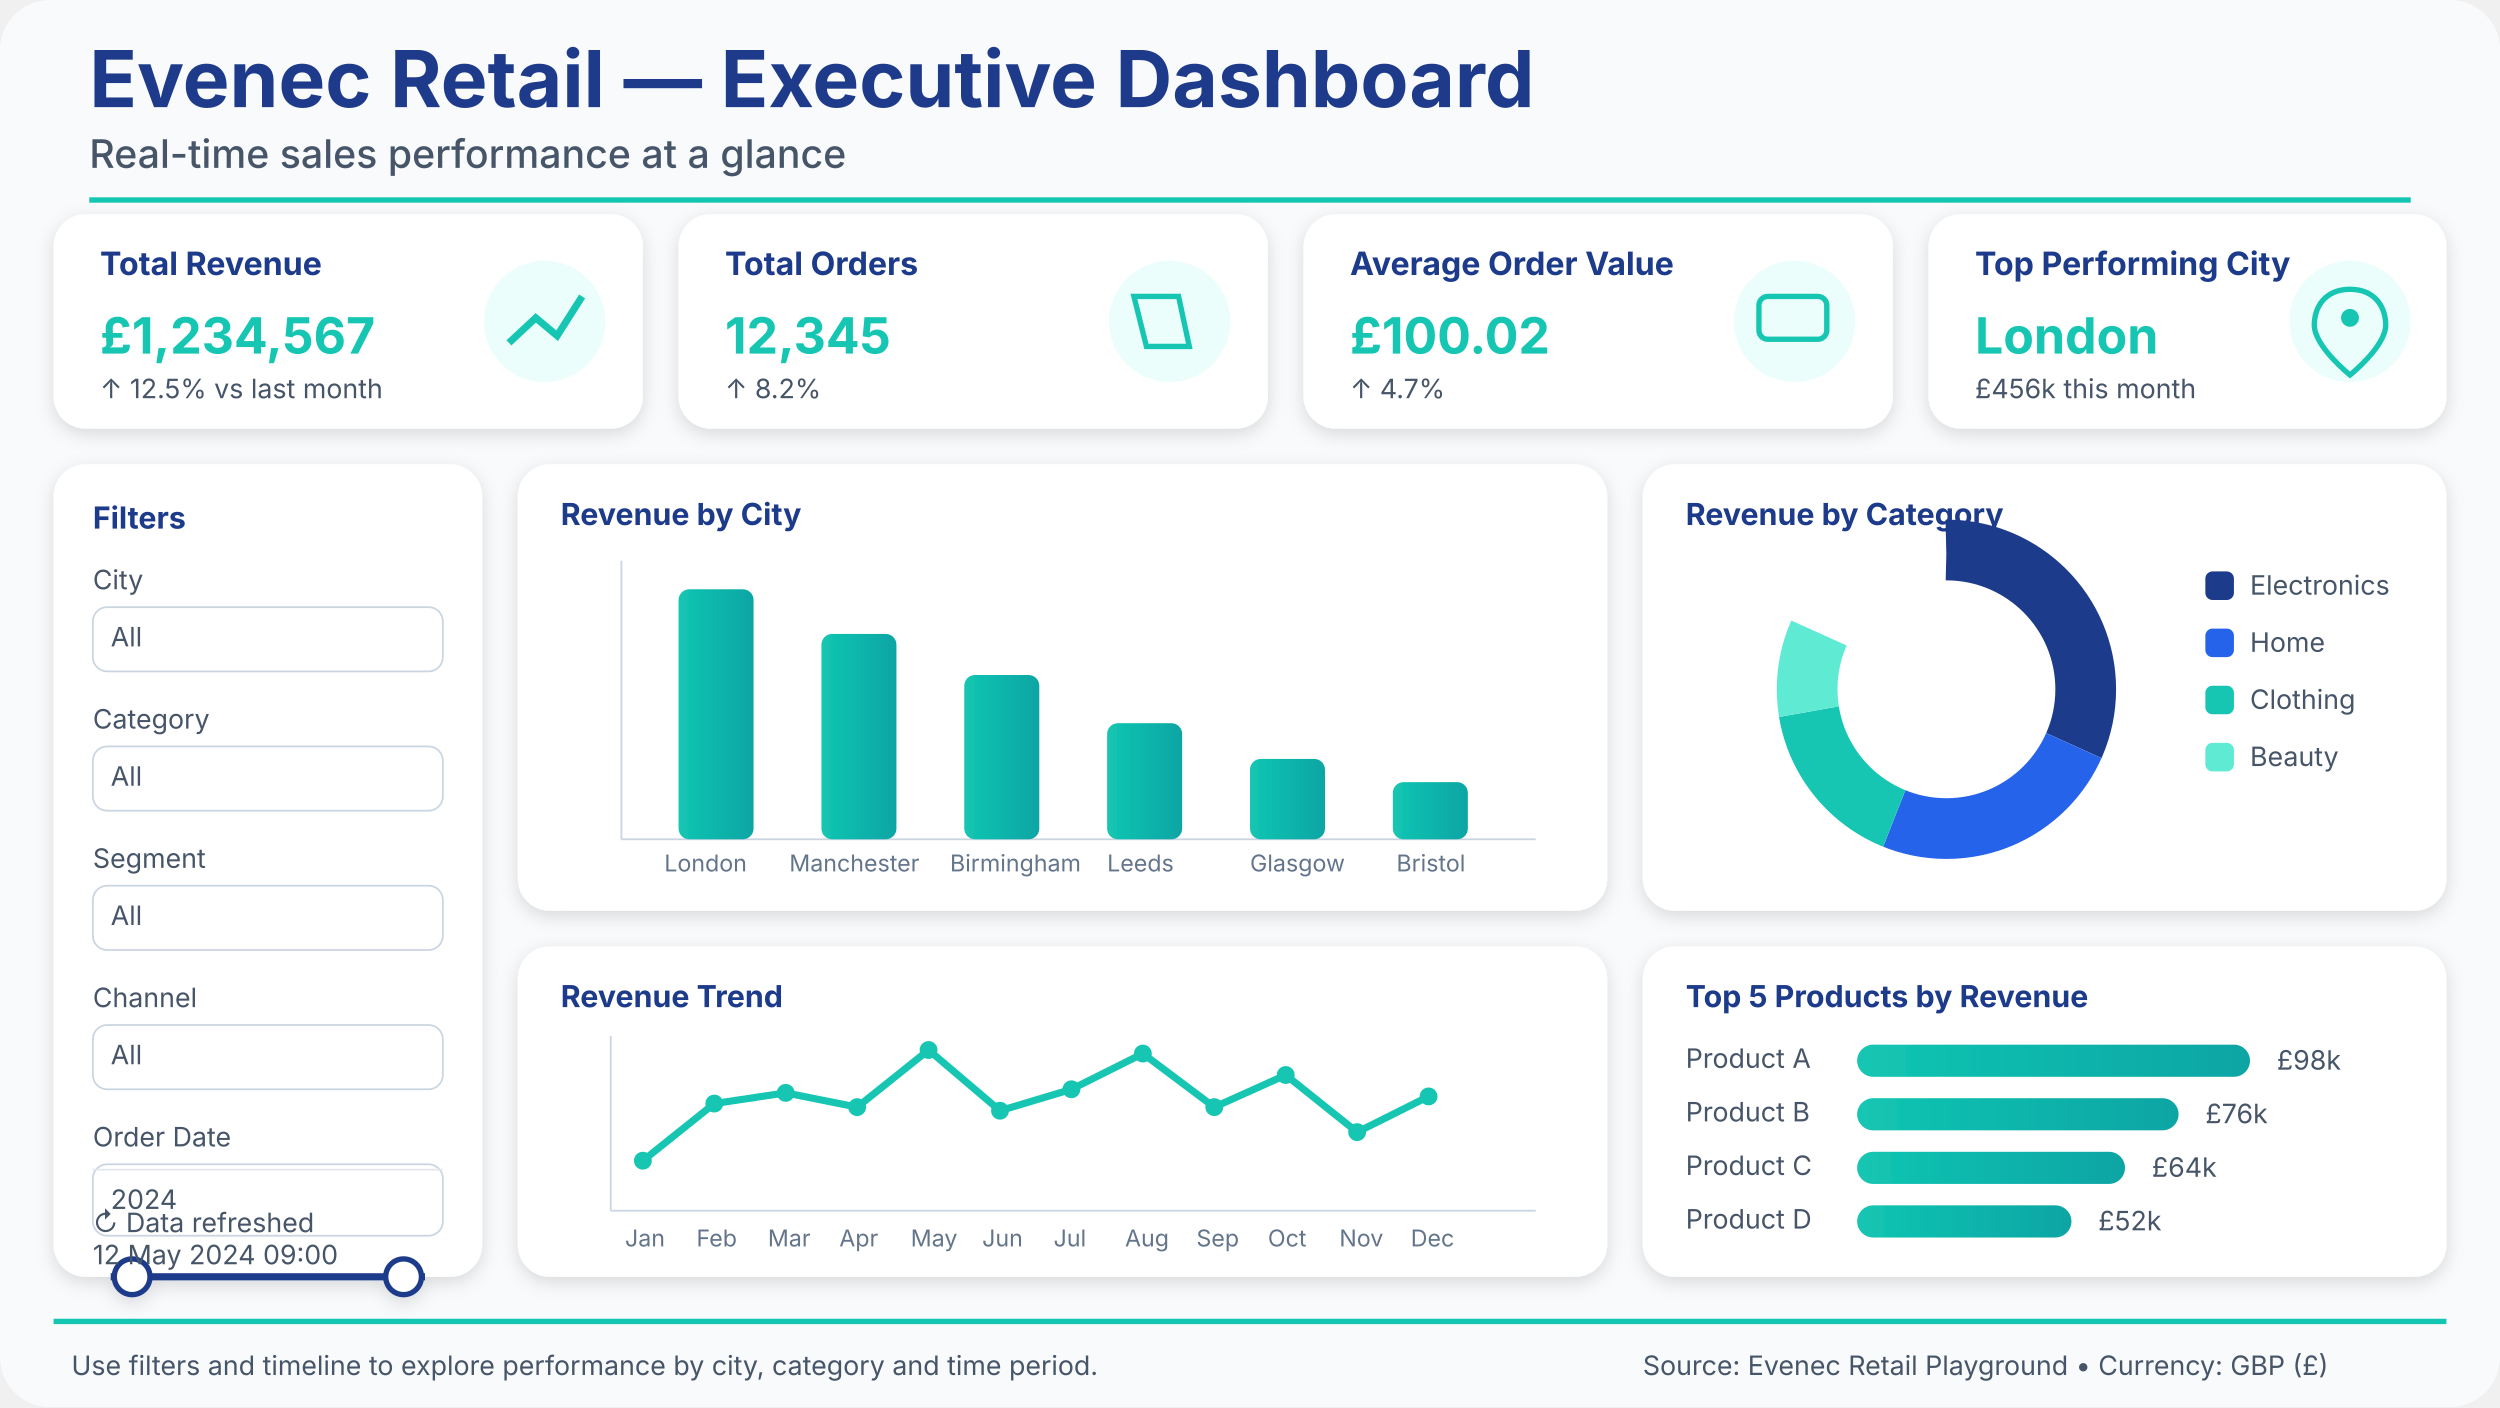
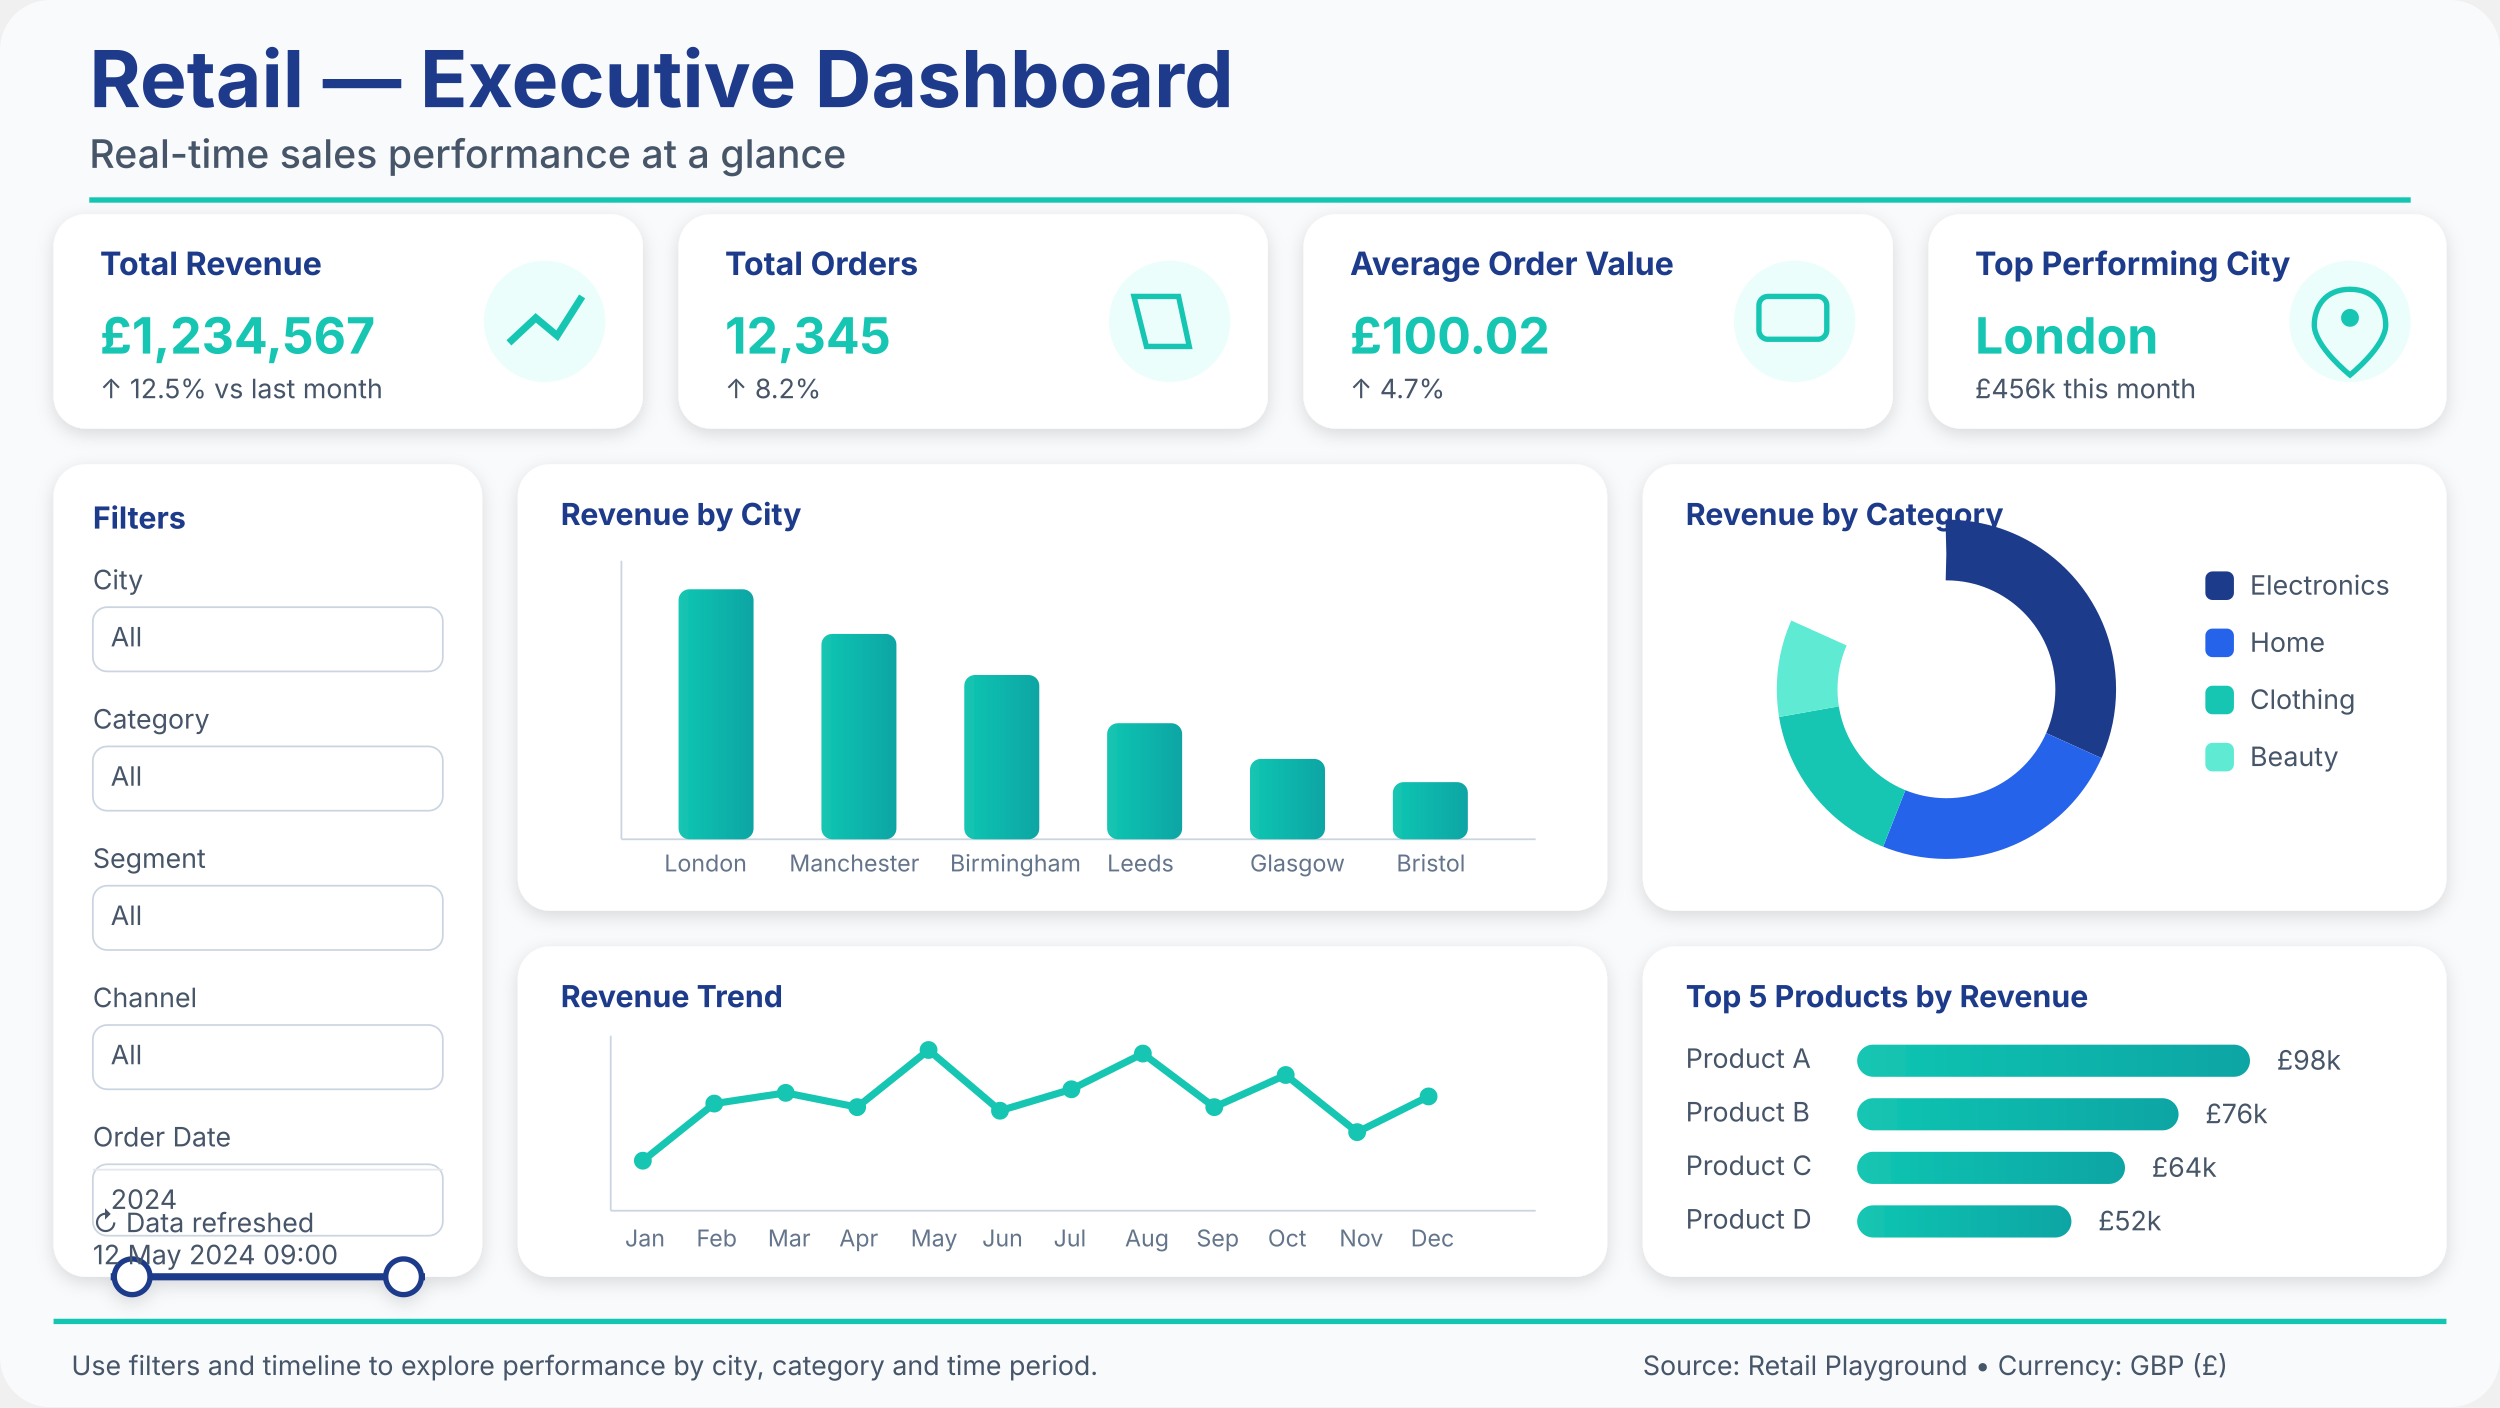
<svg xmlns="http://www.w3.org/2000/svg" width="1400" height="788" viewBox="0 0 1400 788">
  <defs>
    <style>
      .title{font-family:Inter,Segoe UI,Arial,sans-serif;font-size:42px;font-weight:700;fill:#1E3A8A;}
      .subtitle{font-family:Inter,Segoe UI,Arial,sans-serif;font-size:22px;font-weight:600;fill:#475569;}
      .kpiTitle{font-family:Inter,Segoe UI,Arial,sans-serif;font-size:18px;font-weight:700;fill:#1E3A8A;}
      .kpiValue{font-family:Inter,Segoe UI,Arial,sans-serif;font-size:28px;font-weight:700;fill:#12C6B2;}
      .small{font-family:Inter,Segoe UI,Arial,sans-serif;font-size:15px;fill:#475569;}
      .label{font-family:Inter,Segoe UI,Arial,sans-serif;font-size:17px;font-weight:700;fill:#1E3A8A;}
      .axis{font-family:Inter,Segoe UI,Arial,sans-serif;font-size:13px;fill:#64748B;}
    </style>
    <linearGradient id="tealGrad" x1="0" x2="1">
      <stop offset="0%" stop-color="#12C6B2" />
      <stop offset="100%" stop-color="#0EA5A4" />
    </linearGradient>
    <filter id="shadow" x="-20%" y="-20%" width="140%" height="140%">
      <feDropShadow dx="0" dy="3" stdDeviation="5" flood-color="#00000022" />
    </filter>
  </defs>
  <rect width="1400" height="788" rx="28" fill="#F8FAFC" />
  <text x="50" y="60" font-family="Inter" font-size="44" font-weight="700" fill="#1E3A8A">
-   Evenec Retail — Executive Dashboard
+   Retail — Executive Dashboard
</text>
  <text x="50" y="94" font-family="Inter" font-size="22" font-weight="500" fill="#475569">
  Real-time sales performance at a glance
</text>
  <line x1="50" y1="112" x2="1350" y2="112" stroke="#12C6B2" stroke-width="3" />
  <g filter="url(#shadow)">
    <g transform="translate(30,120)">
      <rect width="330" height="120" rx="18" fill="white" />
      <text x="26" y="34" class="kpiTitle">Total Revenue</text>
      <text x="26" y="78" class="kpiValue">£1,234,567</text>
      <text x="26" y="103" class="small">↑ 12.5% vs last month</text>
      <circle cx="275" cy="60" r="34" fill="#ECFEFB" />
      <path d="M255 72 L270 58 L282 68 L296 46" fill="none" stroke="#12C6B2" stroke-width="4" />
    </g>
    <g transform="translate(380,120)">
      <rect width="330" height="120" rx="18" fill="white" />
      <text x="26" y="34" class="kpiTitle">Total Orders</text>
      <text x="26" y="78" class="kpiValue">12,345</text>
      <text x="26" y="103" class="small">↑ 8.2%</text>
      <circle cx="275" cy="60" r="34" fill="#ECFEFB" />
      <path d="M255 46 H280 L286 74 H262 Z" fill="none" stroke="#12C6B2" stroke-width="3" />
    </g>
    <g transform="translate(730,120)">
      <rect width="330" height="120" rx="18" fill="white" />
      <text x="26" y="34" class="kpiTitle">Average Order Value</text>
      <text x="26" y="78" class="kpiValue">£100.02</text>
      <text x="26" y="103" class="small">↑ 4.7%</text>
      <circle cx="275" cy="60" r="34" fill="#ECFEFB" />
      <rect x="255" y="46" width="38" height="24" rx="5" fill="none" stroke="#12C6B2" stroke-width="3" />
    </g>
    <g transform="translate(1080,120)">
      <rect width="290" height="120" rx="18" fill="white" />
      <text x="26" y="34" class="kpiTitle">Top Performing City</text>
      <text x="26" y="78" class="kpiValue">London</text>
      <text x="26" y="103" class="small">£456k this month</text>
      <circle cx="236" cy="60" r="34" fill="#ECFEFB" />
      <path d="M236 42 C222 42 216 52 216 62 C216 74 236 90 236 90 C236 90 256 74 256 62 C256 52 250 42 236 42 Z" fill="none" stroke="#12C6B2" stroke-width="3" />
      <circle cx="236" cy="58" r="5" fill="#12C6B2" />
    </g>
  </g>
  <g filter="url(#shadow)">
    <g transform="translate(30,260)">
      <rect width="240" height="455" rx="18" fill="white" />
      <text x="22" y="36" class="label">Filters</text>
      <g transform="translate(22,70)">
        <text y="0" class="small">City</text>
        <rect y="10" width="196" height="36" rx="8" fill="white" stroke="#CBD5E1" />
        <text x="10" y="32" class="small">All</text>
        <text y="78" class="small">Category</text>
        <rect y="88" width="196" height="36" rx="8" fill="white" stroke="#CBD5E1" />
        <text x="10" y="110" class="small">All</text>
        <text y="156" class="small">Segment</text>
        <rect y="166" width="196" height="36" rx="8" fill="white" stroke="#CBD5E1" />
        <text x="10" y="188" class="small">All</text>
        <text y="234" class="small">Channel</text>
        <rect y="244" width="196" height="36" rx="8" fill="white" stroke="#CBD5E1" />
        <text x="10" y="266" class="small">All</text>
        <text y="312" class="small">Order Date</text>
        <rect y="322" width="196" height="40" rx="8" fill="white" stroke="#CBD5E1" />
        <text x="10" y="347" class="small">2024</text>
        <line x1="10" y1="385" x2="186" y2="385" stroke="#1E3A8A" stroke-width="4" />
        <circle cx="22" cy="385" r="10" fill="white" stroke="#1E3A8A" stroke-width="3" />
        <circle cx="174" cy="385" r="10" fill="white" stroke="#1E3A8A" stroke-width="3" />
      </g>
      <line x1="22" y1="395" x2="218" y2="395" stroke="#E5E7EB" />
      <text x="22" y="430" class="small">↻ Data refreshed</text>
      <text x="22" y="448" class="small">12 May 2024 09:00</text>
    </g>
  </g>
  <g filter="url(#shadow)">
    <g transform="translate(290,260)">
      <rect width="610" height="250" rx="18" fill="white" />
      <text x="24" y="34" class="label">Revenue by City</text>
      <line x1="58" y1="54" x2="58" y2="210" stroke="#CBD5E1" />
      <line x1="58" y1="210" x2="570" y2="210" stroke="#CBD5E1" />
      <g fill="url(#tealGrad)">
        <rect x="90" y="70" width="42" height="140" rx="6" />
        <rect x="170" y="95" width="42" height="115" rx="6" />
        <rect x="250" y="118" width="42" height="92" rx="6" />
        <rect x="330" y="145" width="42" height="65" rx="6" />
        <rect x="410" y="165" width="42" height="45" rx="6" />
        <rect x="490" y="178" width="42" height="32" rx="6" />
      </g>
      <g class="axis">
        <text x="82" y="228">London</text>
        <text x="152" y="228">Manchester</text>
        <text x="242" y="228">Birmingham</text>
        <text x="330" y="228">Leeds</text>
        <text x="410" y="228">Glasgow</text>
        <text x="492" y="228">Bristol</text>
      </g>
    </g>
  </g>
  <g filter="url(#shadow)">
    <g transform="translate(920,260)">
      <rect width="450" height="250" rx="18" fill="white" />
      <text x="24" y="34" class="label">Revenue by Category</text>
      <g transform="translate(170,126)">
        <circle r="78" fill="none" stroke="#1E3A8A" stroke-width="34" stroke-dasharray="155 335" transform="rotate(-90)" />
        <circle r="78" fill="none" stroke="#2563EB" stroke-width="34" stroke-dasharray="120 370" stroke-dashoffset="-155" transform="rotate(-90)" />
        <circle r="78" fill="none" stroke="#12C6B2" stroke-width="34" stroke-dasharray="80 410" stroke-dashoffset="-275" transform="rotate(-90)" />
        <circle r="78" fill="none" stroke="#5EEAD4" stroke-width="34" stroke-dasharray="45 445" stroke-dashoffset="-355" transform="rotate(-90)" />
        <circle r="46" fill="white" />
      </g>
      <g class="small">
        <rect x="315" y="60" width="16" height="16" rx="4" fill="#1E3A8A" />
        <text x="340" y="73">Electronics</text>
        <rect x="315" y="92" width="16" height="16" rx="4" fill="#2563EB" />
        <text x="340" y="105">Home</text>
        <rect x="315" y="124" width="16" height="16" rx="4" fill="#12C6B2" />
        <text x="340" y="137">Clothing</text>
        <rect x="315" y="156" width="16" height="16" rx="4" fill="#5EEAD4" />
        <text x="340" y="169">Beauty</text>
      </g>
    </g>
  </g>
  <g filter="url(#shadow)">
    <g transform="translate(290,530)">
      <rect width="610" height="185" rx="18" fill="white" />
      <text x="24" y="34" class="label">Revenue Trend</text>
      <line x1="52" y1="50" x2="52" y2="148" stroke="#CBD5E1" />
      <line x1="52" y1="148" x2="570" y2="148" stroke="#CBD5E1" />
      <polyline fill="none" stroke="#12C6B2" stroke-width="4" points="70,120 110,88 150,82 190,90 230,58 270,92 310,80 350,60 390,90 430,72 470,104 510,84" />
      <g fill="#12C6B2">
        <circle cx="70" cy="120" r="5" />
        <circle cx="110" cy="88" r="5" />
        <circle cx="150" cy="82" r="5" />
        <circle cx="190" cy="90" r="5" />
        <circle cx="230" cy="58" r="5" />
        <circle cx="270" cy="92" r="5" />
        <circle cx="310" cy="80" r="5" />
        <circle cx="350" cy="60" r="5" />
        <circle cx="390" cy="90" r="5" />
        <circle cx="430" cy="72" r="5" />
        <circle cx="470" cy="104" r="5" />
        <circle cx="510" cy="84" r="5" />
      </g>
      <g class="axis">
        <text x="60" y="168">Jan</text>
        <text x="100" y="168">Feb</text>
        <text x="140" y="168">Mar</text>
        <text x="180" y="168">Apr</text>
        <text x="220" y="168">May</text>
        <text x="260" y="168">Jun</text>
        <text x="300" y="168">Jul</text>
        <text x="340" y="168">Aug</text>
        <text x="380" y="168">Sep</text>
        <text x="420" y="168">Oct</text>
        <text x="460" y="168">Nov</text>
        <text x="500" y="168">Dec</text>
      </g>
    </g>
  </g>
  <g filter="url(#shadow)">
    <g transform="translate(920,530)">
      <rect width="450" height="185" rx="18" fill="white" />
      <text x="24" y="34" class="label">Top 5 Products by Revenue</text>
      <g class="small">
        <text x="24" y="68">Product A</text>
        <rect x="120" y="55" width="220" height="18" rx="9" fill="url(#tealGrad)" />
        <text x="355" y="69">£98k</text>
        <text x="24" y="98">Product B</text>
        <rect x="120" y="85" width="180" height="18" rx="9" fill="url(#tealGrad)" />
        <text x="315" y="99">£76k</text>
        <text x="24" y="128">Product C</text>
        <rect x="120" y="115" width="150" height="18" rx="9" fill="url(#tealGrad)" />
        <text x="285" y="129">£64k</text>
        <text x="24" y="158">Product D</text>
        <rect x="120" y="145" width="120" height="18" rx="9" fill="url(#tealGrad)" />
        <text x="255" y="159">£52k</text>
      </g>
    </g>
  </g>
  <line x1="30" y1="740" x2="1370" y2="740" stroke="#12C6B2" stroke-width="3" />
  <text x="40" y="770" class="small">Use filters and timeline to explore performance by city, category and time period.</text>
-   <text x="920" y="770" class="small">Source: Evenec Retail Playground • Currency: GBP (£)</text>
+   <text x="920" y="770" class="small">Source: Retail Playground • Currency: GBP (£)</text>
</svg>
